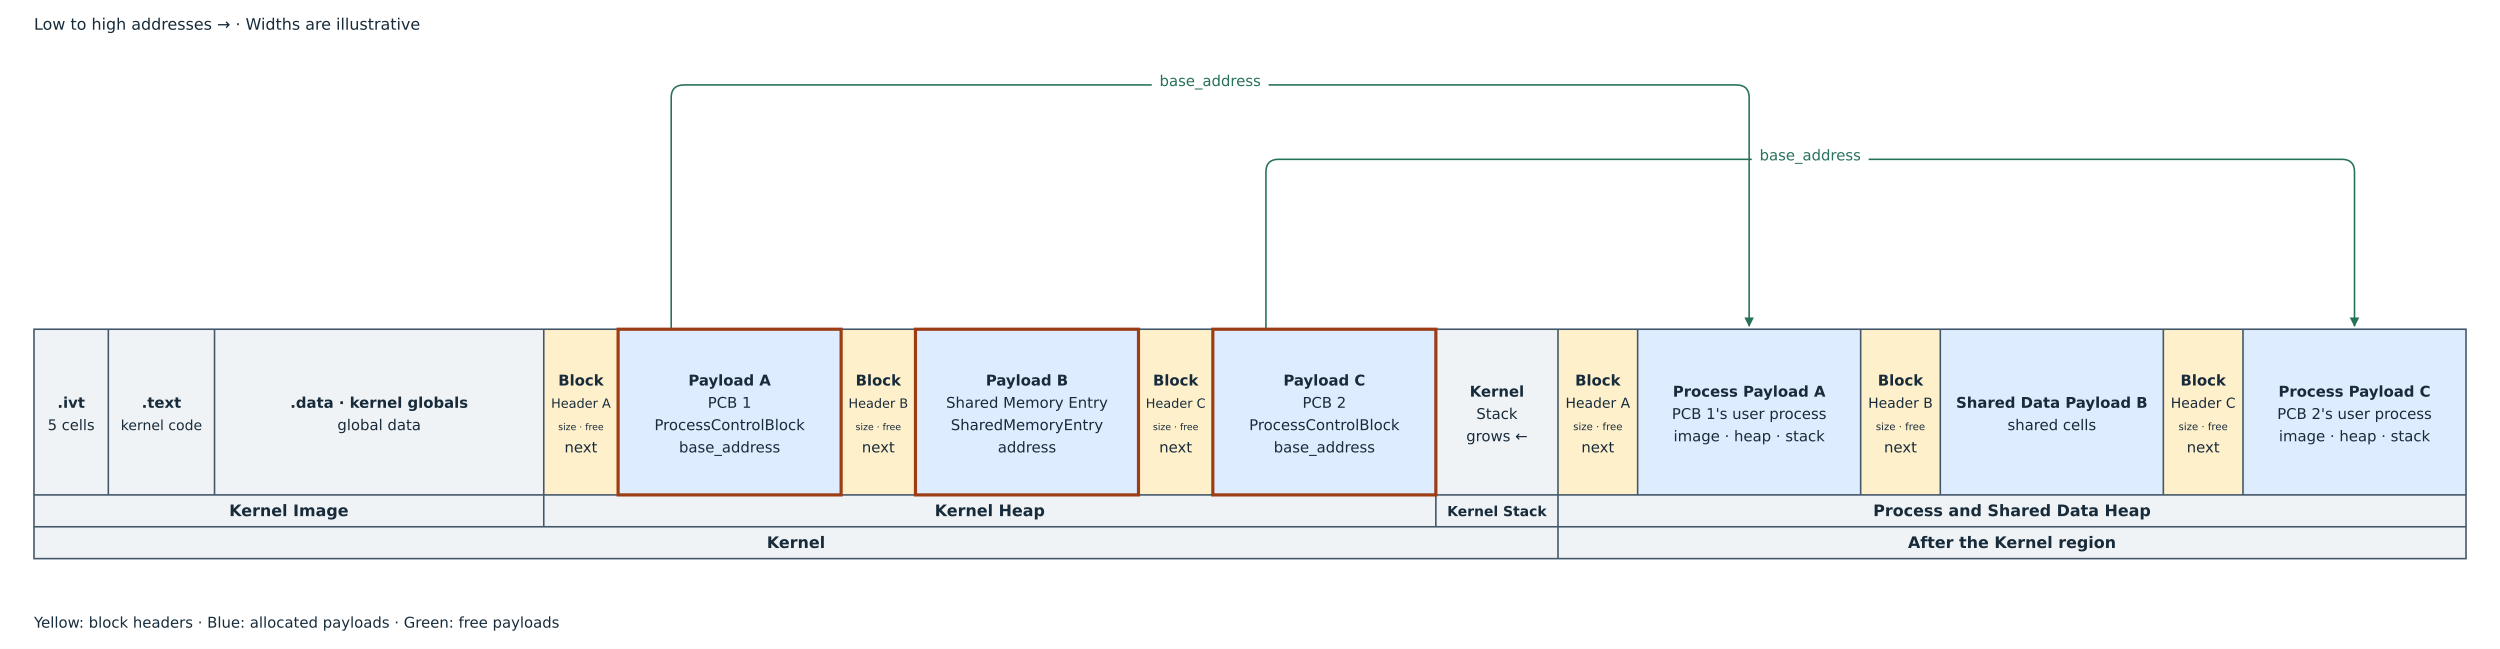
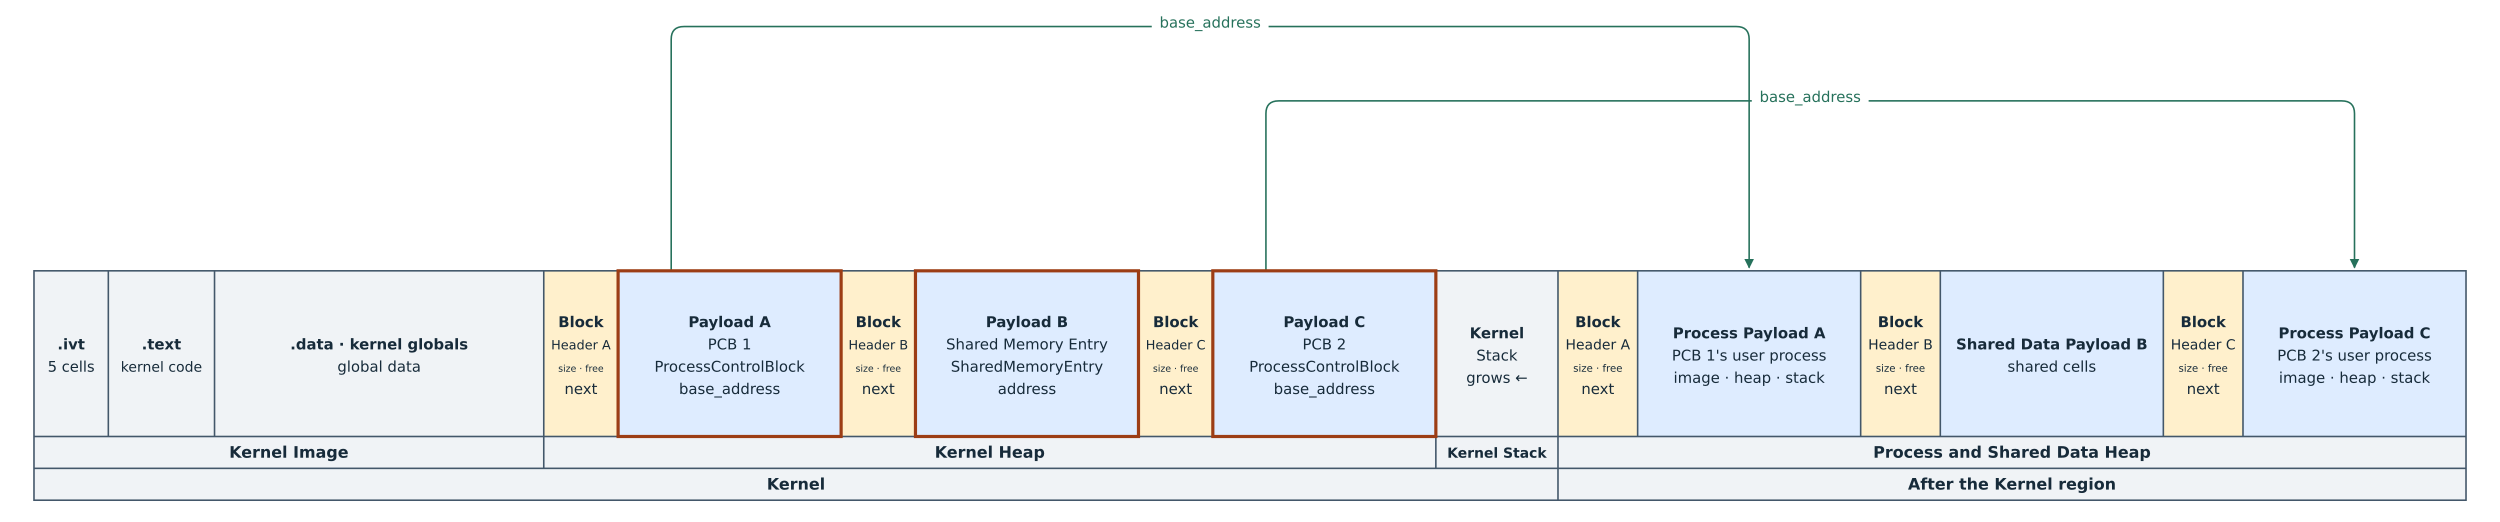
- <svg xmlns="http://www.w3.org/2000/svg" width="2354" height="611" viewBox="0 0 2354 611" role="img" aria-labelledby="title desc">
+ <svg xmlns="http://www.w3.org/2000/svg" width="2354" height="491" viewBox="0 55 2354 491" role="img" aria-labelledby="title desc">
  <defs>
    <marker id="405ea8" viewBox="0 0 10 10" refX="9" refY="5" markerWidth="6" markerHeight="6" orient="auto-start-reverse">
      <path d="M 0 0 L 10 5 L 0 10 z" fill="#405ea8" />
    </marker>
    <marker id="785099" viewBox="0 0 10 10" refX="9" refY="5" markerWidth="6" markerHeight="6" orient="auto-start-reverse">
      <path d="M 0 0 L 10 5 L 0 10 z" fill="#785099" />
    </marker>
    <marker id="26715b" viewBox="0 0 10 10" refX="9" refY="5" markerWidth="6" markerHeight="6" orient="auto-start-reverse">
      <path d="M 0 0 L 10 5 L 0 10 z" fill="#26715b" />
    </marker>
  </defs>
  <rect width="2354" height="611" fill="white" />
  <g font-family="DejaVu Sans, sans-serif">
-     <text x="32" y="28" text-anchor="start" font-size="15" font-weight="normal" fill="#172b3a">Low to high addresses →   ·   Widths are illustrative</text>
    <rect x="32" y="310" width="70" height="156" fill="#f0f3f6" stroke="none" stroke-width="1" />
    <text x="67.0" y="384.0" text-anchor="middle" font-size="14" font-weight="bold" fill="#172b3a">.ivt</text>
    <text x="67.0" y="405.0" text-anchor="middle" font-size="13.825" font-weight="normal" fill="#172b3a">5 cells</text>
    <rect x="102" y="310" width="100" height="156" fill="#f0f3f6" stroke="none" stroke-width="1" />
    <text x="152.0" y="384.0" text-anchor="middle" font-size="14" font-weight="bold" fill="#172b3a">.text</text>
    <text x="152.0" y="405.0" text-anchor="middle" font-size="13.196" font-weight="normal" fill="#172b3a">kernel code</text>
    <rect x="202" y="310" width="310" height="156" fill="#f0f3f6" stroke="none" stroke-width="1" />
    <text x="357.0" y="384.0" text-anchor="middle" font-size="14" font-weight="bold" fill="#172b3a">.data · kernel globals</text>
    <text x="357.0" y="405.0" text-anchor="middle" font-size="14" font-weight="normal" fill="#172b3a">global data</text>
    <rect x="512" y="310" width="70" height="156" fill="#fff0cc" stroke="none" stroke-width="1" />
    <a href="../../common/heap.header#L5">
      <text x="547.0" y="363.0" text-anchor="middle" font-size="14" font-weight="bold" fill="#172b3a">Block</text>
      <text x="547.0" y="384.0" text-anchor="middle" font-size="12.097" font-weight="normal" fill="#172b3a">Header A</text>
      <text x="547.0" y="405.0" text-anchor="middle" font-size="8.798" font-weight="normal" fill="#172b3a">size · free</text>
      <text x="547.0" y="426.0" text-anchor="middle" font-size="14" font-weight="normal" fill="#172b3a">next</text>
    </a>
    <rect x="582" y="310" width="210" height="156" fill="#deecff" stroke="none" stroke-width="1" />
    <a href="../../kernel/process/process.header#L31">
      <text x="687.0" y="363.0" text-anchor="middle" font-size="14" font-weight="bold" fill="#172b3a">Payload A</text>
      <text x="687.0" y="384.0" text-anchor="middle" font-size="14" font-weight="normal" fill="#172b3a">PCB 1</text>
      <text x="687.0" y="405.0" text-anchor="middle" font-size="14" font-weight="normal" fill="#172b3a">ProcessControlBlock</text>
      <text x="687.0" y="426.0" text-anchor="middle" font-size="14" font-weight="normal" fill="#172b3a">base_address</text>
    </a>
    <rect x="792" y="310" width="70" height="156" fill="#fff0cc" stroke="none" stroke-width="1" />
    <a href="../../common/heap.header#L5">
      <text x="827.0" y="363.0" text-anchor="middle" font-size="14" font-weight="bold" fill="#172b3a">Block</text>
      <text x="827.0" y="384.0" text-anchor="middle" font-size="12.097" font-weight="normal" fill="#172b3a">Header B</text>
      <text x="827.0" y="405.0" text-anchor="middle" font-size="8.798" font-weight="normal" fill="#172b3a">size · free</text>
      <text x="827.0" y="426.0" text-anchor="middle" font-size="14" font-weight="normal" fill="#172b3a">next</text>
    </a>
    <rect x="862" y="310" width="210" height="156" fill="#deecff" stroke="none" stroke-width="1" />
    <a href="../../kernel/shared_memory.header#L8">
      <text x="967.0" y="363.0" text-anchor="middle" font-size="14" font-weight="bold" fill="#172b3a">Payload B</text>
      <text x="967.0" y="384.0" text-anchor="middle" font-size="14" font-weight="normal" fill="#172b3a">Shared Memory Entry</text>
      <text x="967.0" y="405.0" text-anchor="middle" font-size="14" font-weight="normal" fill="#172b3a">SharedMemoryEntry</text>
      <text x="967.0" y="426.0" text-anchor="middle" font-size="14" font-weight="normal" fill="#172b3a">address</text>
    </a>
    <rect x="1072" y="310" width="70" height="156" fill="#fff0cc" stroke="none" stroke-width="1" />
    <a href="../../common/heap.header#L5">
      <text x="1107.0" y="363.0" text-anchor="middle" font-size="14" font-weight="bold" fill="#172b3a">Block</text>
      <text x="1107.0" y="384.0" text-anchor="middle" font-size="12.097" font-weight="normal" fill="#172b3a">Header C</text>
      <text x="1107.0" y="405.0" text-anchor="middle" font-size="8.798" font-weight="normal" fill="#172b3a">size · free</text>
      <text x="1107.0" y="426.0" text-anchor="middle" font-size="14" font-weight="normal" fill="#172b3a">next</text>
    </a>
    <rect x="1142" y="310" width="210" height="156" fill="#deecff" stroke="none" stroke-width="1" />
    <a href="../../kernel/process/process.header#L31">
      <text x="1247.0" y="363.0" text-anchor="middle" font-size="14" font-weight="bold" fill="#172b3a">Payload C</text>
      <text x="1247.0" y="384.0" text-anchor="middle" font-size="14" font-weight="normal" fill="#172b3a">PCB 2</text>
      <text x="1247.0" y="405.0" text-anchor="middle" font-size="14" font-weight="normal" fill="#172b3a">ProcessControlBlock</text>
      <text x="1247.0" y="426.0" text-anchor="middle" font-size="14" font-weight="normal" fill="#172b3a">base_address</text>
    </a>
    <rect x="1352" y="310" width="115" height="156" fill="#f0f3f6" stroke="none" stroke-width="1" />
    <text x="1409.5" y="373.5" text-anchor="middle" font-size="14" font-weight="bold" fill="#172b3a">Kernel</text>
    <text x="1409.5" y="394.5" text-anchor="middle" font-size="14" font-weight="normal" fill="#172b3a">Stack</text>
    <text x="1409.5" y="415.5" text-anchor="middle" font-size="14" font-weight="normal" fill="#172b3a">grows ←</text>
    <rect x="1467" y="310" width="75" height="156" fill="#fff0cc" stroke="none" stroke-width="1" />
    <a href="../../common/heap.header#L5">
      <text x="1504.5" y="363.0" text-anchor="middle" font-size="14" font-weight="bold" fill="#172b3a">Block</text>
      <text x="1504.5" y="384.0" text-anchor="middle" font-size="13.105" font-weight="normal" fill="#172b3a">Header A</text>
      <text x="1504.5" y="405.0" text-anchor="middle" font-size="9.531" font-weight="normal" fill="#172b3a">size · free</text>
      <text x="1504.5" y="426.0" text-anchor="middle" font-size="14" font-weight="normal" fill="#172b3a">next</text>
    </a>
    <rect x="1542" y="310" width="210" height="156" fill="#deecff" stroke="none" stroke-width="1" />
    <text x="1647.0" y="373.5" text-anchor="middle" font-size="14" font-weight="bold" fill="#172b3a">Process Payload A</text>
    <text x="1647.0" y="394.5" text-anchor="middle" font-size="14" font-weight="normal" fill="#172b3a">PCB 1's user process</text>
    <text x="1647.0" y="415.5" text-anchor="middle" font-size="14" font-weight="normal" fill="#172b3a">image · heap · stack</text>
    <rect x="1752" y="310" width="75" height="156" fill="#fff0cc" stroke="none" stroke-width="1" />
    <a href="../../common/heap.header#L5">
      <text x="1789.5" y="363.0" text-anchor="middle" font-size="14" font-weight="bold" fill="#172b3a">Block</text>
      <text x="1789.5" y="384.0" text-anchor="middle" font-size="13.105" font-weight="normal" fill="#172b3a">Header B</text>
      <text x="1789.5" y="405.0" text-anchor="middle" font-size="9.531" font-weight="normal" fill="#172b3a">size · free</text>
      <text x="1789.5" y="426.0" text-anchor="middle" font-size="14" font-weight="normal" fill="#172b3a">next</text>
    </a>
    <rect x="1827" y="310" width="210" height="156" fill="#deecff" stroke="none" stroke-width="1" />
    <text x="1932.0" y="384.0" text-anchor="middle" font-size="14" font-weight="bold" fill="#172b3a">Shared Data Payload B</text>
    <text x="1932.0" y="405.0" text-anchor="middle" font-size="14" font-weight="normal" fill="#172b3a">shared cells</text>
    <rect x="2037" y="310" width="75" height="156" fill="#fff0cc" stroke="none" stroke-width="1" />
    <a href="../../common/heap.header#L5">
      <text x="2074.5" y="363.0" text-anchor="middle" font-size="14" font-weight="bold" fill="#172b3a">Block</text>
      <text x="2074.5" y="384.0" text-anchor="middle" font-size="13.105" font-weight="normal" fill="#172b3a">Header C</text>
      <text x="2074.5" y="405.0" text-anchor="middle" font-size="9.531" font-weight="normal" fill="#172b3a">size · free</text>
      <text x="2074.5" y="426.0" text-anchor="middle" font-size="14" font-weight="normal" fill="#172b3a">next</text>
    </a>
    <rect x="2112" y="310" width="210" height="156" fill="#deecff" stroke="none" stroke-width="1" />
    <text x="2217.0" y="373.5" text-anchor="middle" font-size="14" font-weight="bold" fill="#172b3a">Process Payload C</text>
    <text x="2217.0" y="394.5" text-anchor="middle" font-size="14" font-weight="normal" fill="#172b3a">PCB 2's user process</text>
    <text x="2217.0" y="415.5" text-anchor="middle" font-size="14" font-weight="normal" fill="#172b3a">image · heap · stack</text>
    <rect x="32" y="466" width="480" height="30" fill="#f0f3f6" stroke="none" stroke-width="1" />
    <text x="272.0" y="486" text-anchor="middle" font-size="15" font-weight="bold" fill="#172b3a">Kernel Image</text>
    <rect x="512" y="466" width="840" height="30" fill="#f0f3f6" stroke="none" stroke-width="1" />
    <text x="932.0" y="486" text-anchor="middle" font-size="15" font-weight="bold" fill="#172b3a">Kernel Heap</text>
    <path d="M 512 466 v 30" fill="none" stroke="#43576a" stroke-width="1.5" />
    <rect x="1352" y="466" width="115" height="30" fill="#f0f3f6" stroke="none" stroke-width="1" />
    <text x="1409.5" y="486" text-anchor="middle" font-size="13.113" font-weight="bold" fill="#172b3a">Kernel Stack</text>
    <path d="M 1352 466 v 30" fill="none" stroke="#43576a" stroke-width="1.5" />
    <rect x="1467" y="466" width="855" height="30" fill="#f0f3f6" stroke="none" stroke-width="1" />
    <text x="1894.5" y="486" text-anchor="middle" font-size="15" font-weight="bold" fill="#172b3a">Process and Shared Data Heap</text>
    <path d="M 1467 466 v 30" fill="none" stroke="#43576a" stroke-width="1.5" />
    <path d="M 32 466 H 2322" fill="none" stroke="#43576a" stroke-width="1.5" />
    <rect x="32" y="496" width="1435" height="30" fill="#f0f3f6" stroke="none" stroke-width="1" />
    <text x="749.5" y="516" text-anchor="middle" font-size="15" font-weight="bold" fill="#172b3a">Kernel</text>
    <rect x="1467" y="496" width="855" height="30" fill="#f0f3f6" stroke="none" stroke-width="1" />
    <text x="1894.5" y="516" text-anchor="middle" font-size="15" font-weight="bold" fill="#172b3a">After the Kernel region</text>
    <path d="M 1467 496 v 30" fill="none" stroke="#43576a" stroke-width="1.5" />
    <path d="M 32 496 H 2322" fill="none" stroke="#43576a" stroke-width="1.5" />
    <path d="M 102 310 v 156" fill="none" stroke="#43576a" stroke-width="1.5" />
    <path d="M 202 310 v 156" fill="none" stroke="#43576a" stroke-width="1.5" />
    <path d="M 512 310 v 156" fill="none" stroke="#43576a" stroke-width="1.5" />
    <path d="M 582 310 v 156" fill="none" stroke="#43576a" stroke-width="1.5" />
    <path d="M 792 310 v 156" fill="none" stroke="#43576a" stroke-width="1.5" />
    <path d="M 862 310 v 156" fill="none" stroke="#43576a" stroke-width="1.5" />
    <path d="M 1072 310 v 156" fill="none" stroke="#43576a" stroke-width="1.5" />
    <path d="M 1142 310 v 156" fill="none" stroke="#43576a" stroke-width="1.5" />
    <path d="M 1352 310 v 156" fill="none" stroke="#43576a" stroke-width="1.5" />
    <path d="M 1467 310 v 156" fill="none" stroke="#43576a" stroke-width="1.5" />
    <path d="M 1542 310 v 156" fill="none" stroke="#43576a" stroke-width="1.5" />
    <path d="M 1752 310 v 156" fill="none" stroke="#43576a" stroke-width="1.5" />
    <path d="M 1827 310 v 156" fill="none" stroke="#43576a" stroke-width="1.5" />
    <path d="M 2037 310 v 156" fill="none" stroke="#43576a" stroke-width="1.5" />
    <path d="M 2112 310 v 156" fill="none" stroke="#43576a" stroke-width="1.5" />
    <rect x="32" y="310" width="2290" height="216" fill="none" stroke="#43576a" stroke-width="1.5" />
    <path d="M 632.0 310 V 92 Q 632.0 80 644.0 80 H 1635.0 Q 1647.0 80 1647.0 92 V 307" fill="none" stroke="#26715b" stroke-width="1.5" marker-end="url(#26715b)" />
    <rect x="1084.5" y="67" width="110" height="18" fill="white" stroke="none" stroke-width="1" />
    <text x="1139.5" y="81" text-anchor="middle" font-size="14" font-weight="normal" fill="#26715b">base_address</text>
    <path d="M 1192.0 310 V 162 Q 1192.0 150 1204.0 150 H 2205.0 Q 2217.0 150 2217.0 162 V 307" fill="none" stroke="#26715b" stroke-width="1.5" marker-end="url(#26715b)" />
    <rect x="1649.5" y="137" width="110" height="18" fill="white" stroke="none" stroke-width="1" />
    <text x="1704.5" y="151" text-anchor="middle" font-size="14" font-weight="normal" fill="#26715b">base_address</text>
    <rect x="582" y="310" width="210" height="156" fill="none" stroke="#9c3d15" stroke-width="3" />
    <rect x="862" y="310" width="210" height="156" fill="none" stroke="#9c3d15" stroke-width="3" />
    <rect x="1142" y="310" width="210" height="156" fill="none" stroke="#9c3d15" stroke-width="3" />
-     <text x="32" y="591" text-anchor="start" font-size="14" font-weight="normal" fill="#172b3a">Yellow: block headers   ·   Blue: allocated payloads   ·   Green: free payloads</text>
  </g>
</svg>
